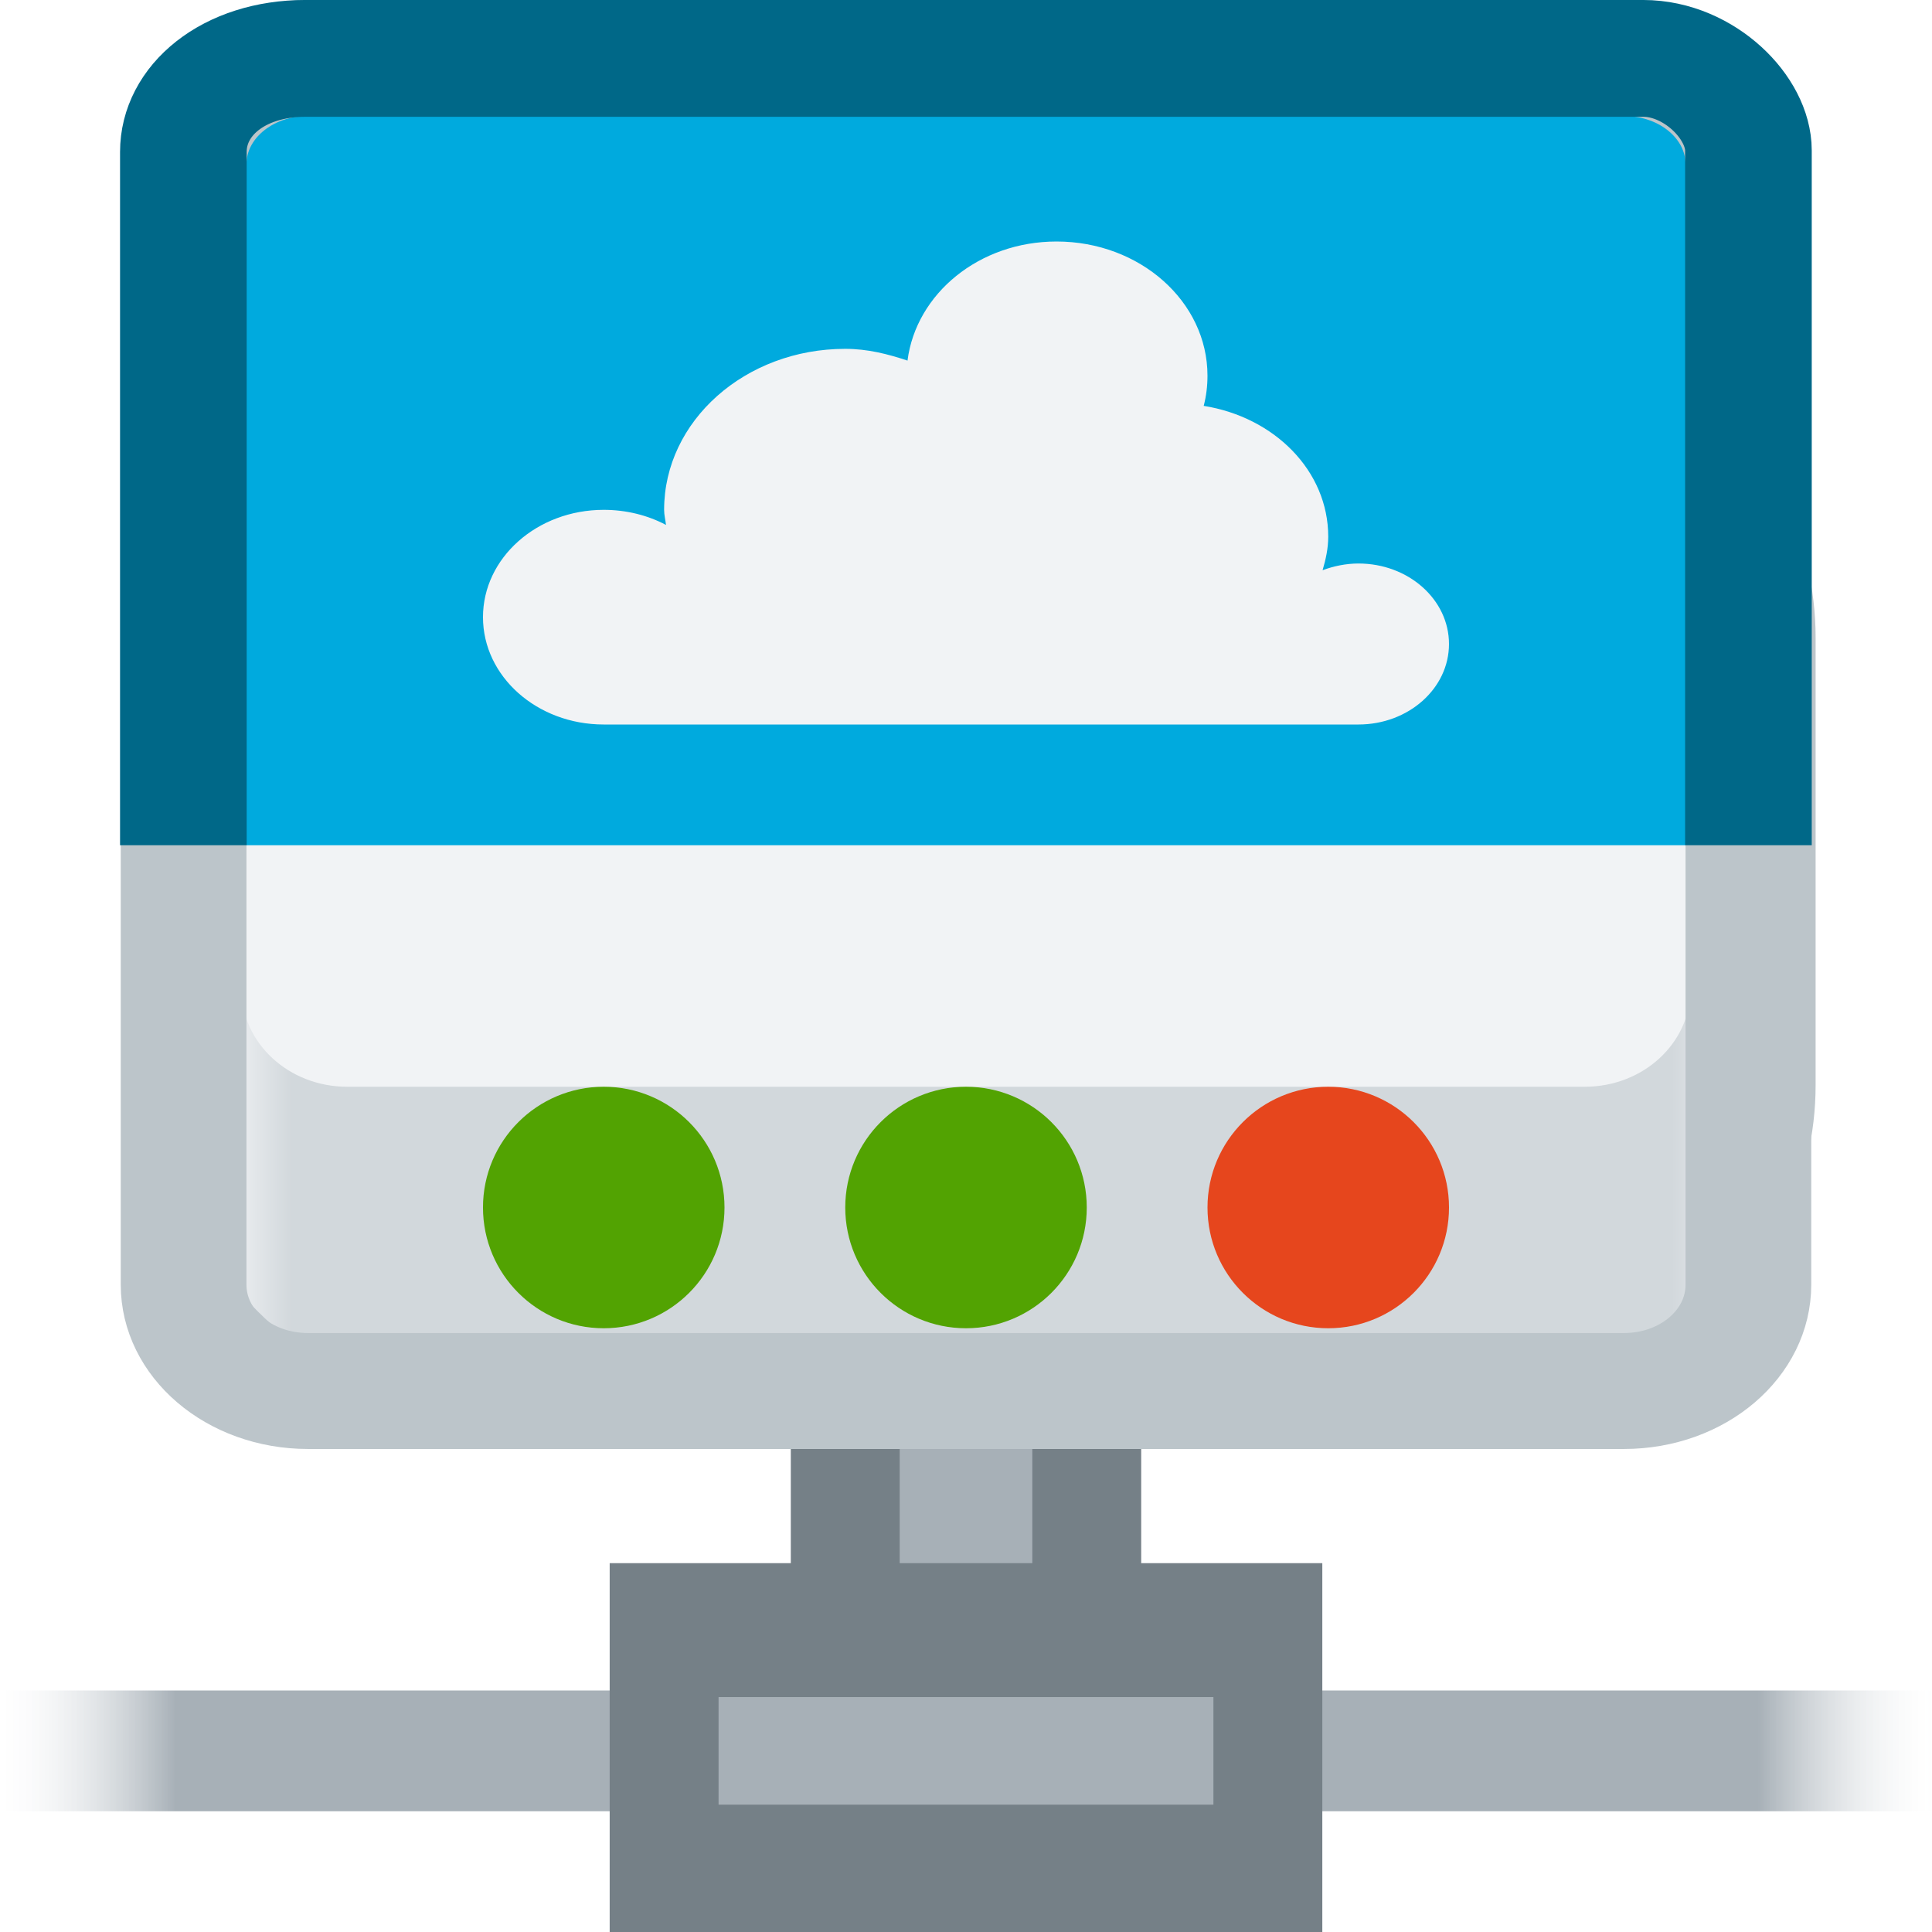
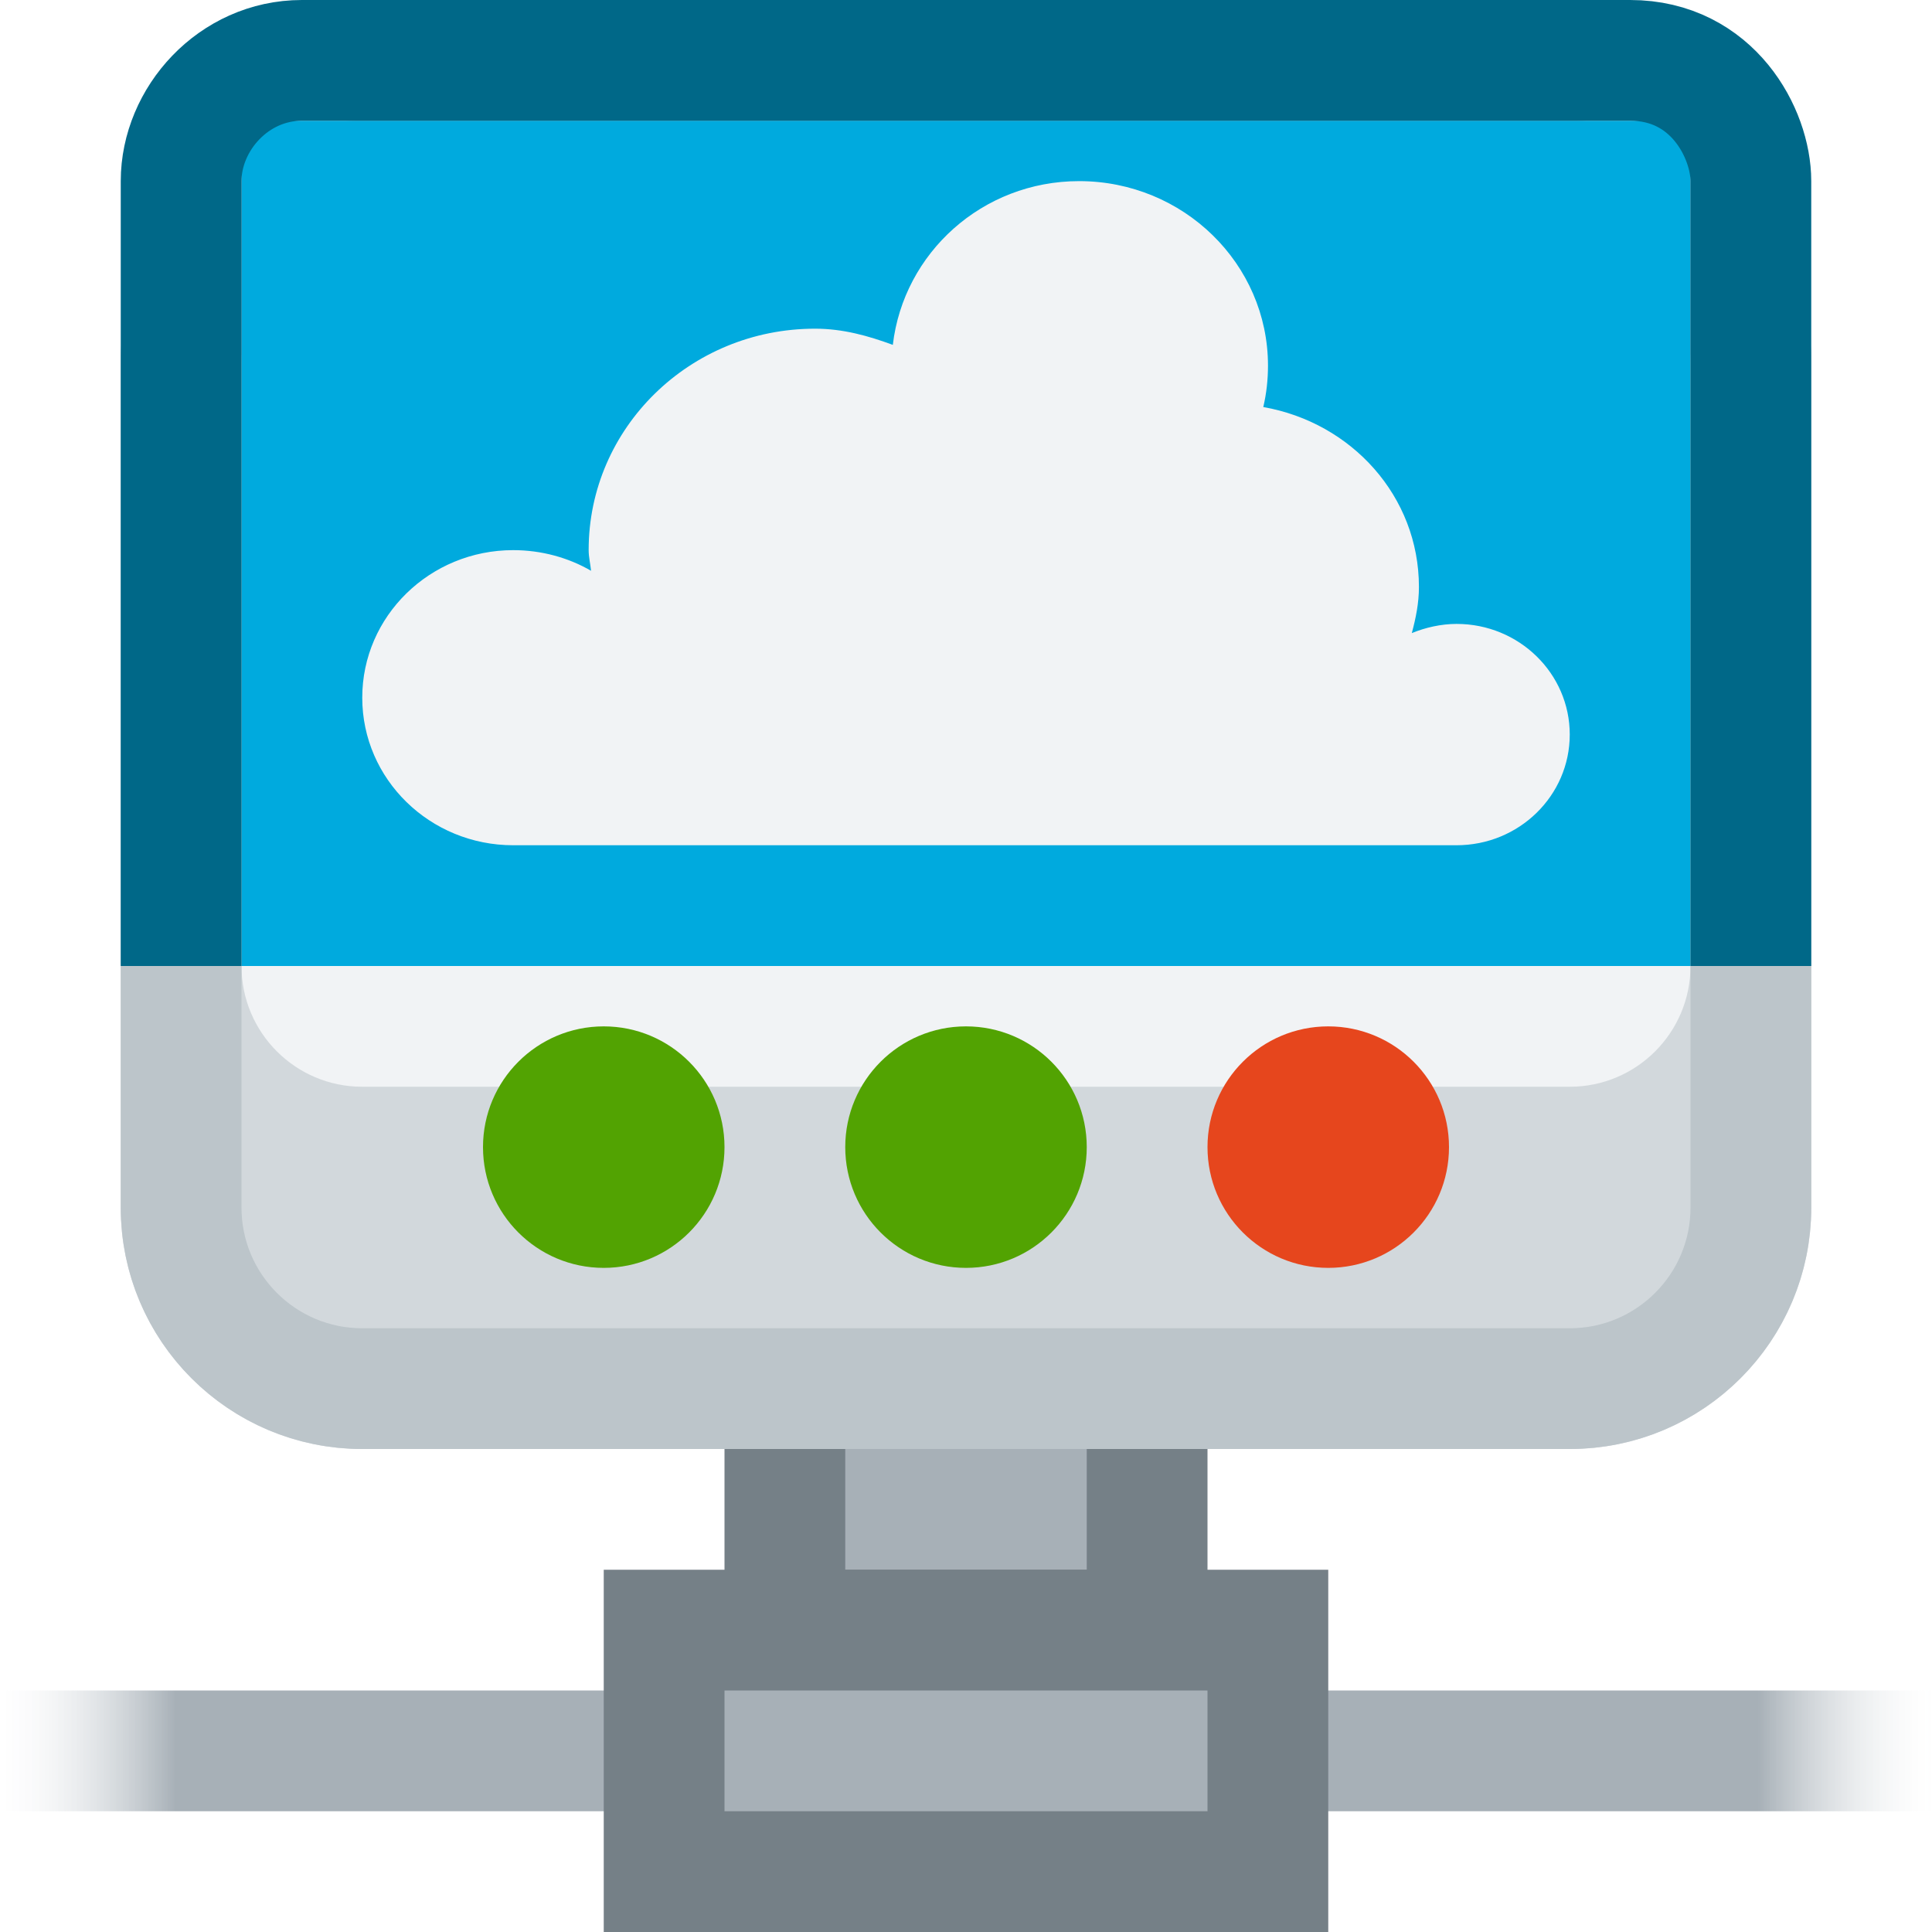
- <svg xmlns="http://www.w3.org/2000/svg" xmlns:xlink="http://www.w3.org/1999/xlink" width="16" height="16" id="svg11300" version="1.0" style="display:inline;enable-background:new" viewBox="0 0 16 16">
-   <defs id="defs3">
+ <svg xmlns="http://www.w3.org/2000/svg" xmlns:xlink="http://www.w3.org/1999/xlink" width="16" height="16" viewBox="0 0 16 16" version="1.1" id="svg1623">
+   <defs id="defs1620">
+     <linearGradient xlink:href="#linearGradient1725-3" id="linearGradient1562" gradientUnits="userSpaceOnUse" gradientTransform="translate(-1200,604)" x1="1200" y1="-589" x2="1216" y2="-589" />
    <linearGradient id="linearGradient1725-3">
      <stop style="stop-color:#f1f3f5;stop-opacity:0" offset="0" id="stop1717-6" />
      <stop id="stop1719-7" offset="0.091" style="stop-color:#a7b0b7;stop-opacity:1" />
      <stop id="stop1721-5" offset="0.909" style="stop-color:#a7b0b7;stop-opacity:1" />
      <stop style="stop-color:#f1f3f5;stop-opacity:0" offset="1" id="stop1723-3" />
    </linearGradient>
-     <linearGradient id="linearGradient974">
-       <stop style="stop-color:#babdb6;stop-opacity:1" offset="0" id="stop962" />
-       <stop id="stop964" offset="0.042" style="stop-color:#f1f3f5;stop-opacity:1" />
-       <stop style="stop-color:#d2d8dc;stop-opacity:1" offset="0.083" id="stop966" />
-       <stop id="stop968" offset="0.917" style="stop-color:#d2d8dc;stop-opacity:1" />
-       <stop style="stop-color:#f1f3f5;stop-opacity:1" offset="0.958" id="stop970" />
-       <stop style="stop-color:#babdb6;stop-opacity:1" offset="1" id="stop972" />
-     </linearGradient>
-     <linearGradient y2="44" x2="464" y1="44" x1="48" gradientTransform="matrix(0.25,0,0,0.2334829,724.6867,282.3098)" gradientUnits="userSpaceOnUse" id="linearGradient1335-5" xlink:href="#linearGradient974" />
-     <linearGradient xlink:href="#linearGradient1725-3" id="linearGradient1562" gradientUnits="userSpaceOnUse" gradientTransform="matrix(7.585728,0,0,6.167254,-8375.858,3968.287)" x1="1200" y1="-589" x2="1216" y2="-589" />
  </defs>
-   <g transform="matrix(0.1318265,0,0,0.1621467,-95.83983,-39.44482)" style="display:inline;stroke:#bcc5ca;stroke-width:3.209;enable-background:new" id="g12592-6">
-     <rect ry="24.265" rx="26.024" y="619.469" x="-122.587" height="24.669" width="37.929" id="rect899" style="opacity:0.4;fill:#d2d8dc;fill-opacity:1;stroke:#a7b0b7;stroke-width:6.84;stroke-linecap:butt;stroke-linejoin:miter;stroke-miterlimit:4;stroke-dasharray:none;stroke-dashoffset:0;stroke-opacity:1;paint-order:normal" />
-     <rect style="display:inline;opacity:1;vector-effect:none;fill:#a7b0b7;fill-opacity:1;stroke:#758087;stroke-width:6.84;stroke-linecap:butt;stroke-linejoin:miter;stroke-miterlimit:4;stroke-dasharray:none;stroke-dashoffset:0;stroke-opacity:1;enable-background:new" id="rect1640-4-9" width="15.171" height="18.502" x="780.115" y="311.106" />
-     <g id="g12592-6-2" style="display:inline;stroke:#bcc5ca;stroke-width:3.209;enable-background:new" transform="matrix(1,0,0,0.75,4.1628285e-5,60.81655)">
-       <rect style="display:inline;opacity:1;fill:url(#linearGradient1335-5);fill-opacity:1;stroke:#bcc5ca;stroke-width:0.775;stroke-linecap:butt;stroke-linejoin:miter;stroke-miterlimit:4;stroke-dasharray:none;stroke-dashoffset:0;stroke-opacity:1;marker:none;marker-start:none;marker-mid:none;marker-end:none;paint-order:normal;enable-background:new" id="rect12580-1-6" width="104" height="78.45" x="736.687" y="262.697" rx="25.675" ry="23.978" />
-       <rect ry="6.634" rx="6.638" y="243.266" x="742.186" height="74.007" width="91.029" id="rect12582-5-6" style="display:inline;opacity:1;fill:#f1f3f5;fill-opacity:1;stroke:none;stroke-width:0.785;stroke-linecap:butt;stroke-linejoin:miter;stroke-miterlimit:4;stroke-dasharray:none;stroke-dashoffset:0;stroke-opacity:1;marker:none;marker-start:none;marker-mid:none;marker-end:none;paint-order:normal;enable-background:new" />
-       <path style="display:inline;opacity:1;fill:#00aade;fill-opacity:1;stroke:none;stroke-width:0.74;stroke-linecap:butt;stroke-linejoin:miter;stroke-miterlimit:4;stroke-dasharray:none;stroke-dashoffset:0;stroke-opacity:1;marker:none;marker-start:none;marker-mid:none;marker-end:none;paint-order:normal;enable-background:new" d="m 749.189,243.266 c -3.879,0 -7.002,3.465 -7.002,7.77 v 49.791 h 91.029 v -49.791 c 0,-4.304 -3.123,-7.77 -7.002,-7.77 z" id="path12588-4-4" />
-       <path id="path12590-7-9" d="m 746.369,247.215 c -4.332,0 -7.82,3.23 -7.82,7.241 v 18.101 38.941 19.254 c 0,4.012 3.488,7.241 7.82,7.241 h 82.663 c 4.332,0 7.82,-3.23 7.82,-7.241 v -19.254 -38.941 -18.101 c 0,-4.012 -3.488,-7.241 -7.82,-7.241 z" style="display:inline;opacity:1;fill:none;fill-opacity:1;stroke:#bcc5ca;stroke-width:7.897;stroke-linecap:butt;stroke-linejoin:miter;stroke-miterlimit:4;stroke-dasharray:none;stroke-dashoffset:0;stroke-opacity:1;marker:none;marker-start:none;marker-mid:none;marker-end:none;paint-order:normal;enable-background:new" />
-       <path id="path12594-6-5" d="M 738.534,300.827 V 253.615 c 0,-3.535 3.166,-6.372 7.657,-6.372 h 84.056 c 3.497,0 6.607,3.335 6.607,6.267 v 47.317" style="display:inline;opacity:1;vector-effect:none;fill:none;fill-opacity:1;stroke:#006888;stroke-width:7.955;stroke-linecap:butt;stroke-linejoin:miter;stroke-miterlimit:4;stroke-dasharray:none;stroke-dashoffset:0;stroke-opacity:1;marker:none;marker-start:none;marker-mid:none;marker-end:none;paint-order:normal;enable-background:new" />
-     </g>
-     <rect style="display:inline;opacity:1;vector-effect:none;fill:url(#linearGradient1562);fill-opacity:1;stroke:none;stroke-width:6.84;stroke-linecap:butt;stroke-linejoin:miter;stroke-miterlimit:4;stroke-dasharray:none;stroke-dashoffset:0;stroke-opacity:1;enable-background:new" id="rect1632-3-0" width="121.372" height="6.167" x="727.015" y="329.608" />
-     <rect ry="0" y="326.524" x="768.736" height="12.335" width="37.929" id="rect1638-0-4" style="display:inline;opacity:1;vector-effect:none;fill:#a7b0b7;fill-opacity:1;stroke:#758087;stroke-width:6.84;stroke-linecap:butt;stroke-linejoin:miter;stroke-miterlimit:4;stroke-dasharray:none;stroke-dashoffset:0;stroke-opacity:1;enable-background:new" />
-     <path id="path5094-5-04-4-6-4-6-7-7-8" d="m 793.39,255.601 c -4.869,0 -8.824,2.667 -9.364,6.082 -1.239,-0.335 -2.511,-0.6 -3.911,-0.6 -6.284,0 -11.379,3.682 -11.379,8.223 0,0.269 0.083,0.508 0.118,0.771 -1.137,-0.491 -2.49,-0.771 -3.911,-0.771 -4.19,0 -7.586,2.454 -7.586,5.482 -7e-5,3.028 3.396,5.482 7.586,5.482 h 47.411 c 3.142,0 5.689,-1.841 5.689,-4.112 0,-2.271 -2.547,-4.111 -5.689,-4.111 -0.786,0 -1.571,0.135 -2.252,0.343 0.2,-0.554 0.355,-1.114 0.355,-1.713 0,-3.37 -3.388,-6.107 -7.823,-6.681 0.159,-0.497 0.237,-1.01 0.237,-1.542 0,-3.785 -4.245,-6.853 -9.482,-6.853 z" style="color:#000000;display:inline;overflow:visible;visibility:visible;fill:#f1f3f5;fill-opacity:1;stroke:none;stroke-width:7.378;marker:none;enable-background:accumulate" />
-     <ellipse ry="6.167" rx="7.586" style="display:inline;opacity:1;fill:#52a302;fill-opacity:1;stroke:none;stroke-width:3.42;stroke-linecap:butt;stroke-linejoin:miter;stroke-miterlimit:4;stroke-dasharray:none;stroke-dashoffset:0;stroke-opacity:1;paint-order:normal;enable-background:new" id="path903-2-3-8-7" cx="787.701" cy="304.939" />
-     <ellipse ry="6.167" rx="7.586" style="display:inline;opacity:1;fill:#52a302;fill-opacity:1;stroke:none;stroke-width:3.42;stroke-linecap:butt;stroke-linejoin:miter;stroke-miterlimit:4;stroke-dasharray:none;stroke-dashoffset:0;stroke-opacity:1;paint-order:normal;enable-background:new" id="path903-2-3-8-6-1" cx="764.943" cy="304.939" />
-     <ellipse ry="6.167" rx="7.586" style="display:inline;opacity:1;fill:#e6461d;fill-opacity:1;stroke:none;stroke-width:3.42;stroke-linecap:butt;stroke-linejoin:miter;stroke-miterlimit:4;stroke-dasharray:none;stroke-dashoffset:0;stroke-opacity:1;paint-order:normal;enable-background:new" id="path903-2-3-8-8-7" cx="810.458" cy="304.939" />
+   <g id="layer1">
+     <rect style="display:inline;vector-effect:none;fill:#a7b0b7;fill-opacity:1;stroke:#758087;stroke-width:1;stroke-linecap:butt;stroke-linejoin:miter;stroke-miterlimit:4;stroke-dasharray:none;stroke-dashoffset:0;stroke-opacity:1;enable-background:new" id="rect1640-4-9" width="3" height="3" x="6.5" y="10.5" />
+     <rect style="display:inline;fill:#d2d8dc;fill-opacity:1;stroke:none;stroke-width:1;stroke-linecap:butt;stroke-linejoin:miter;stroke-miterlimit:4;stroke-dasharray:none;stroke-dashoffset:0;stroke-opacity:1;marker:none;marker-start:none;marker-mid:none;marker-end:none;paint-order:normal;enable-background:new" id="rect12580-1-6" width="14" height="11" x="1" y="1" rx="2" ry="2" clip-path="none" />
+     <rect ry="1" rx="1" y="1" x="2" height="8" width="12" id="rect12582-5-6" style="display:inline;fill:#f1f3f5;fill-opacity:1;stroke:none;stroke-width:0.099;stroke-linecap:butt;stroke-linejoin:miter;stroke-miterlimit:4;stroke-dasharray:none;stroke-dashoffset:0;stroke-opacity:1;marker:none;marker-start:none;marker-mid:none;marker-end:none;paint-order:normal;enable-background:new" />
+     <rect style="display:inline;fill:none;fill-rule:evenodd;stroke:#bcc5ca;stroke-width:1;stroke-linecap:round;stroke-linejoin:round;stroke-dasharray:none;stroke-opacity:1;enable-background:new;stop-color:#000000" id="rect1373" width="13" height="10" x="1.5" y="1.5" rx="1.5" ry="1.5" />
+     <rect style="fill:#00aade;fill-rule:evenodd;stroke-width:1;stroke-linecap:round;stroke-linejoin:round;stop-color:#000000" id="rect2109" width="12" height="7" x="2" y="1" />
+     <path style="fill:none;stroke:#006888;stroke-width:1px;stroke-linecap:butt;stroke-linejoin:miter;stroke-opacity:1" d="M 1.5,8 V 1.5 C 1.5,0.988 1.932,0.5 2.5,0.5 h 11 c 0.685,0 1,0.608 1,1 V 8" id="path4108" />
+     <path id="path5094-5-04-4-6-4-6-7-7-8" d="m 8.937,1.5 c -0.802,0 -1.454,0.595 -1.543,1.356 C 7.19,2.781 6.981,2.722 6.75,2.722 c -1.036,0 -1.875,0.821 -1.875,1.833 0,0.06 0.014,0.113 0.02,0.172 C 4.707,4.618 4.484,4.556 4.25,4.556 3.56,4.556 3,5.103 3,5.778 3,6.453 3.56,7 4.25,7 H 12.062 C 12.58,7 13,6.59 13,6.083 13,5.577 12.58,5.167 12.063,5.167 c -0.129,0 -0.259,0.03 -0.371,0.076 0.033,-0.123 0.059,-0.248 0.059,-0.382 0,-0.751 -0.558,-1.362 -1.289,-1.49 0.026,-0.111 0.039,-0.225 0.039,-0.344 C 10.5,2.184 9.8,1.5 8.937,1.5 Z" style="color:#000000;display:inline;overflow:visible;visibility:visible;fill:#f1f3f5;fill-opacity:1;stroke:none;stroke-width:1;stroke-dasharray:none;marker:none;enable-background:accumulate" />
+     <rect style="display:inline;vector-effect:none;fill:url(#linearGradient1562);fill-opacity:1;stroke:none;stroke-width:1;stroke-linecap:butt;stroke-linejoin:miter;stroke-miterlimit:4;stroke-dasharray:none;stroke-dashoffset:0;stroke-opacity:1;enable-background:new" id="rect1632-3-0" width="16" height="1" x="0" y="14" />
+     <rect ry="0" y="13.5" x="5.5" height="2" width="5" id="rect1638-0-4" style="display:inline;vector-effect:none;fill:#a7b0b7;fill-opacity:1;stroke:#758087;stroke-width:1;stroke-linecap:butt;stroke-linejoin:miter;stroke-miterlimit:4;stroke-dasharray:none;stroke-dashoffset:0;stroke-opacity:1;enable-background:new" />
+     <circle style="display:inline;fill:#52a302;fill-opacity:1;stroke:none;stroke-width:0.5;stroke-linecap:butt;stroke-linejoin:miter;stroke-miterlimit:4;stroke-dasharray:none;stroke-dashoffset:0;stroke-opacity:1;paint-order:normal;enable-background:new" id="path903-2-3-8-7" cx="8" cy="9.5" r="1" />
+     <circle style="display:inline;fill:#52a302;fill-opacity:1;stroke:none;stroke-width:0.5;stroke-linecap:butt;stroke-linejoin:miter;stroke-miterlimit:4;stroke-dasharray:none;stroke-dashoffset:0;stroke-opacity:1;paint-order:normal;enable-background:new" id="path903-2-3-8-6-1" cx="5" cy="9.5" r="1" />
+     <circle style="display:inline;fill:#e6461d;fill-opacity:1;stroke:none;stroke-width:0.5;stroke-linecap:butt;stroke-linejoin:miter;stroke-miterlimit:4;stroke-dasharray:none;stroke-dashoffset:0;stroke-opacity:1;paint-order:normal;enable-background:new" id="path903-2-3-8-8-7" cx="11" cy="9.5" r="1" />
  </g>
-   <rect y="-40" x="0" height="80" width="80" id="rect1428" style="opacity:0;fill:#a7b0b7;fill-opacity:1;stroke:#758087;stroke-width:1;stroke-linecap:butt;stroke-linejoin:miter;stroke-miterlimit:4;stroke-dasharray:none;stroke-dashoffset:0;stroke-opacity:1;paint-order:normal" />
</svg>
